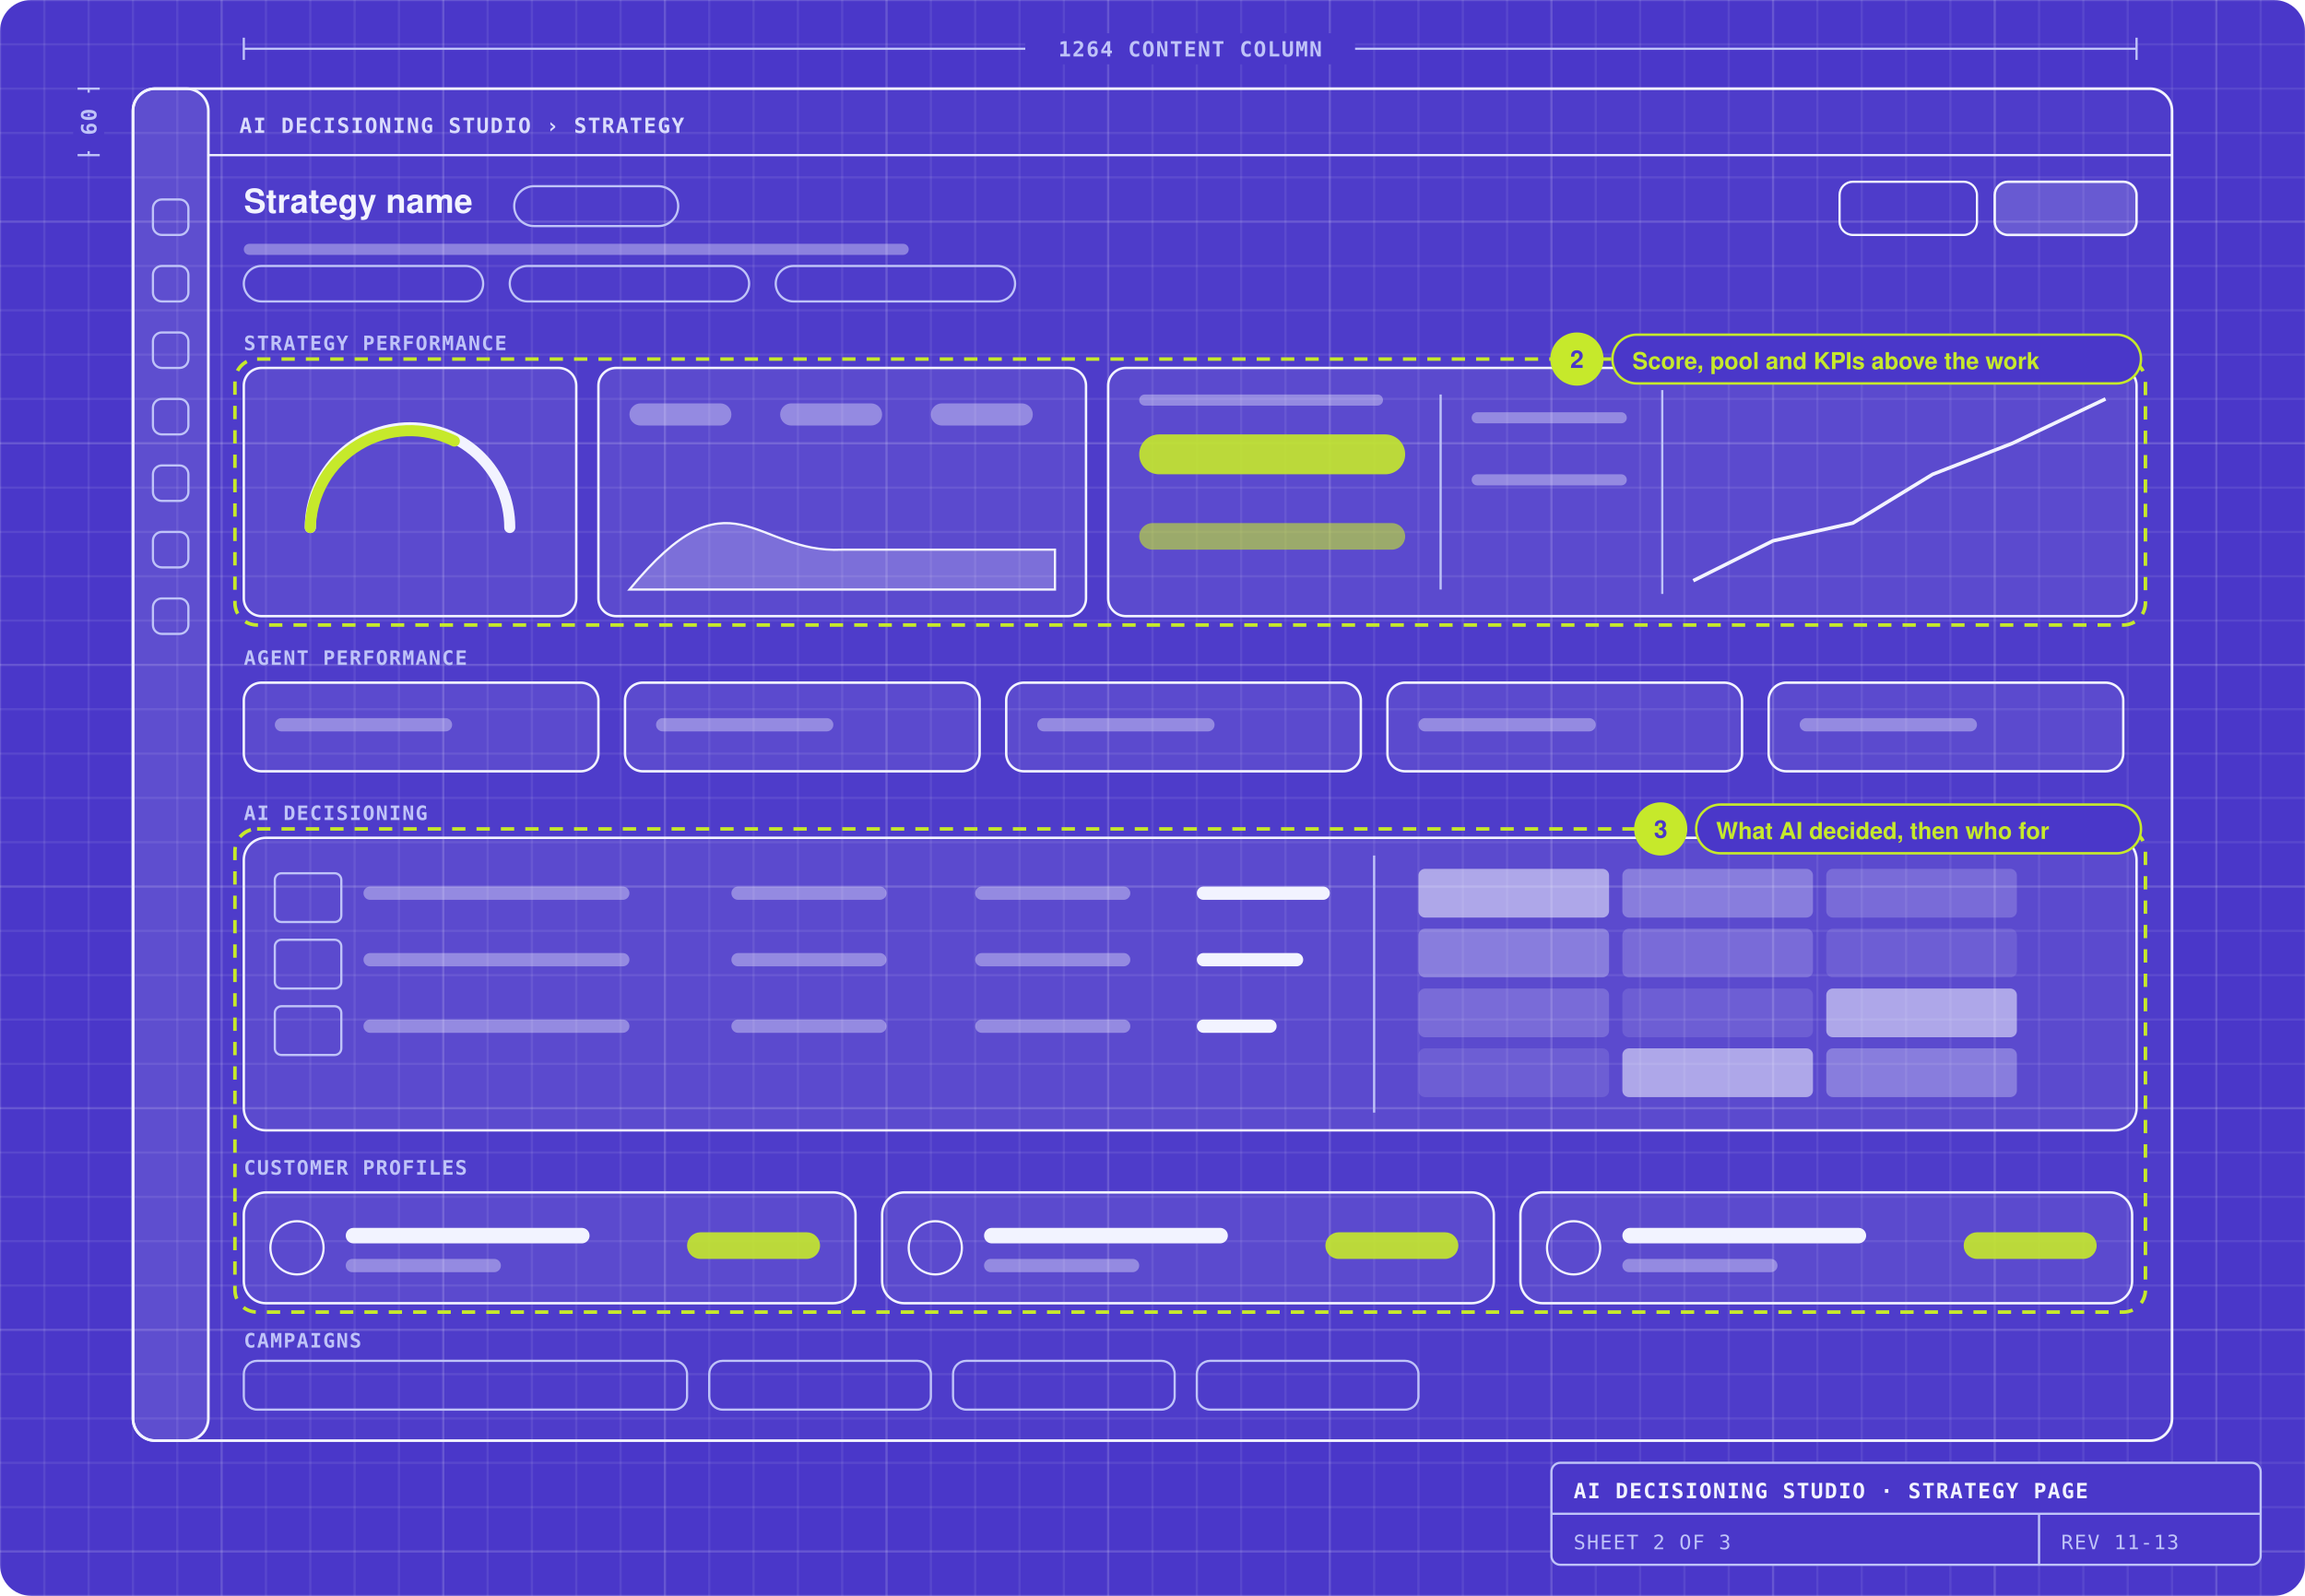
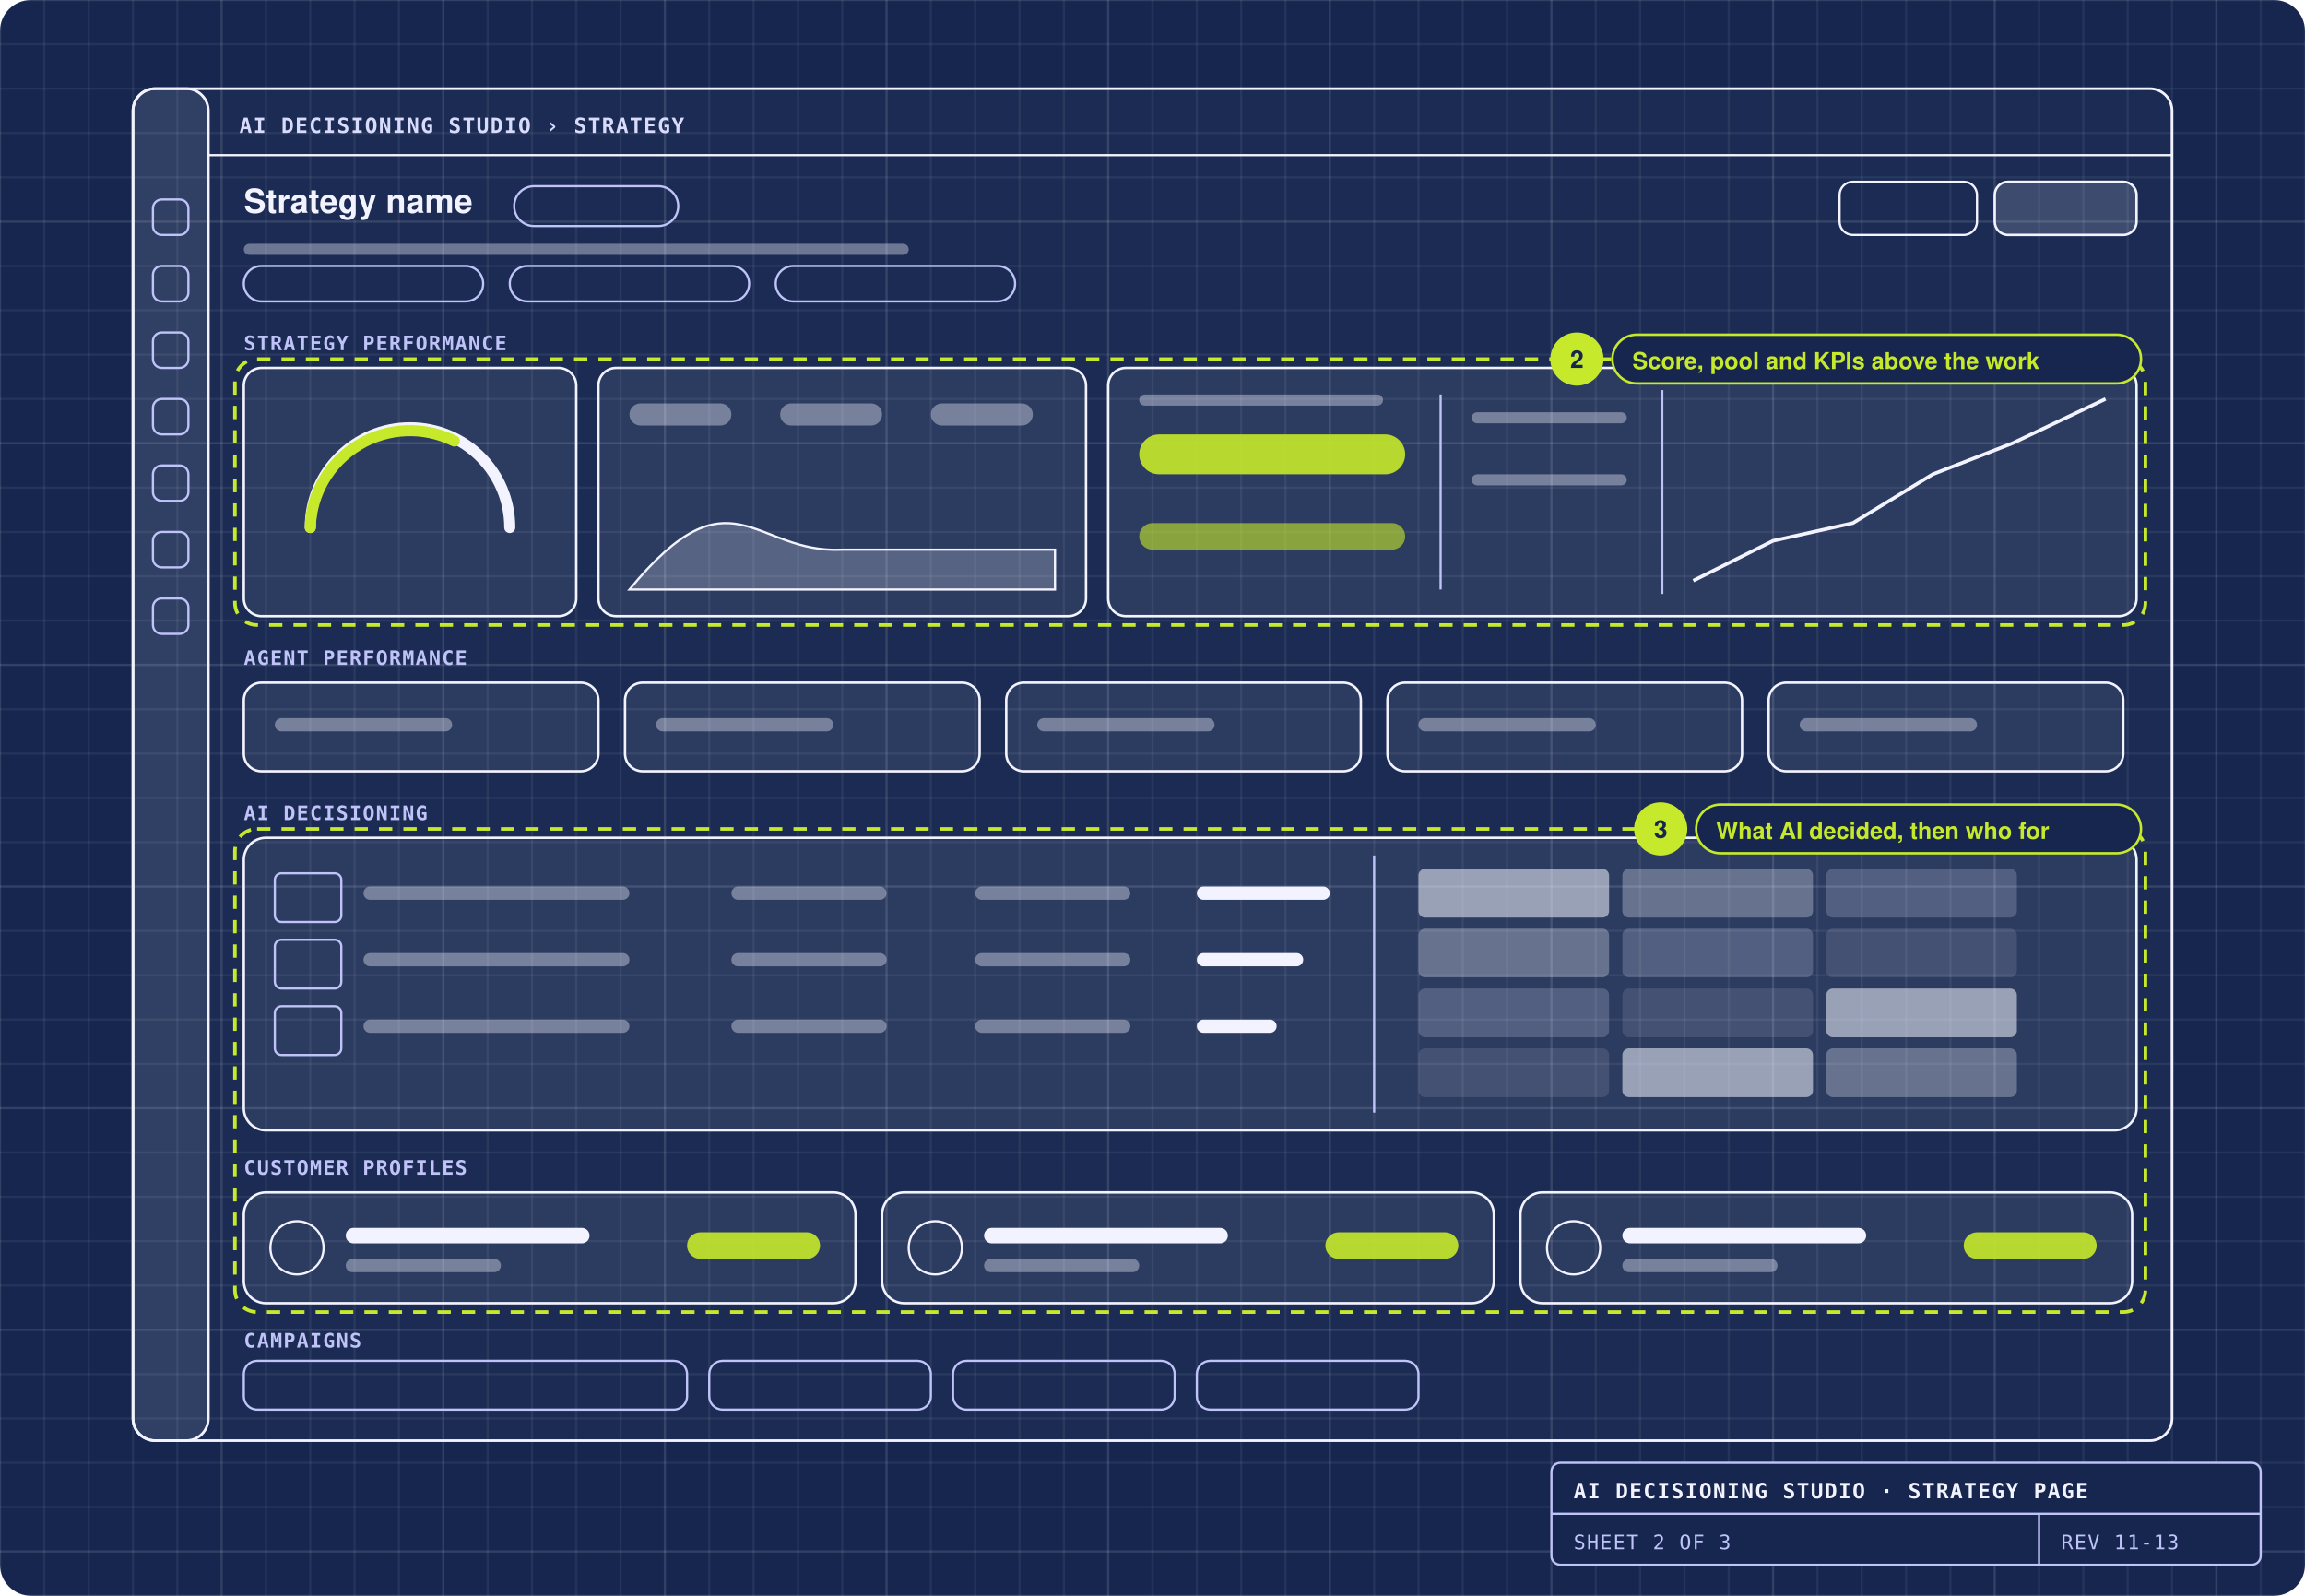
<svg xmlns="http://www.w3.org/2000/svg" width="1040" height="720" viewBox="0 0 1040 720">
  <defs>
    <clipPath id="bp-strategy">
      <rect x="0" y="0" width="1040" height="720" rx="14" />
    </clipPath>
  </defs>
  <g clip-path="url(#bp-strategy)">
-     <rect width="1040" height="720" fill="#4a37c9" />
-     <path d="M0 0 L0 720" stroke="rgba(255,255,255,.16)" stroke-width="1" fill="none" />
-     <path d="M20 0 L20 720" stroke="rgba(255,255,255,.08)" stroke-width="1" fill="none" />
-     <path d="M40 0 L40 720" stroke="rgba(255,255,255,.08)" stroke-width="1" fill="none" />
-     <path d="M60 0 L60 720" stroke="rgba(255,255,255,.08)" stroke-width="1" fill="none" />
-     <path d="M80 0 L80 720" stroke="rgba(255,255,255,.08)" stroke-width="1" fill="none" />
-     <path d="M100 0 L100 720" stroke="rgba(255,255,255,.16)" stroke-width="1" fill="none" />
-     <path d="M120 0 L120 720" stroke="rgba(255,255,255,.08)" stroke-width="1" fill="none" />
-     <path d="M140 0 L140 720" stroke="rgba(255,255,255,.08)" stroke-width="1" fill="none" />
-     <path d="M160 0 L160 720" stroke="rgba(255,255,255,.08)" stroke-width="1" fill="none" />
-     <path d="M180 0 L180 720" stroke="rgba(255,255,255,.08)" stroke-width="1" fill="none" />
-     <path d="M200 0 L200 720" stroke="rgba(255,255,255,.16)" stroke-width="1" fill="none" />
-     <path d="M220 0 L220 720" stroke="rgba(255,255,255,.08)" stroke-width="1" fill="none" />
-     <path d="M240 0 L240 720" stroke="rgba(255,255,255,.08)" stroke-width="1" fill="none" />
-     <path d="M260 0 L260 720" stroke="rgba(255,255,255,.08)" stroke-width="1" fill="none" />
-     <path d="M280 0 L280 720" stroke="rgba(255,255,255,.08)" stroke-width="1" fill="none" />
-     <path d="M300 0 L300 720" stroke="rgba(255,255,255,.16)" stroke-width="1" fill="none" />
-     <path d="M320 0 L320 720" stroke="rgba(255,255,255,.08)" stroke-width="1" fill="none" />
-     <path d="M340 0 L340 720" stroke="rgba(255,255,255,.08)" stroke-width="1" fill="none" />
-     <path d="M360 0 L360 720" stroke="rgba(255,255,255,.08)" stroke-width="1" fill="none" />
-     <path d="M380 0 L380 720" stroke="rgba(255,255,255,.08)" stroke-width="1" fill="none" />
-     <path d="M400 0 L400 720" stroke="rgba(255,255,255,.16)" stroke-width="1" fill="none" />
-     <path d="M420 0 L420 720" stroke="rgba(255,255,255,.08)" stroke-width="1" fill="none" />
-     <path d="M440 0 L440 720" stroke="rgba(255,255,255,.08)" stroke-width="1" fill="none" />
-     <path d="M460 0 L460 720" stroke="rgba(255,255,255,.08)" stroke-width="1" fill="none" />
-     <path d="M480 0 L480 720" stroke="rgba(255,255,255,.08)" stroke-width="1" fill="none" />
-     <path d="M500 0 L500 720" stroke="rgba(255,255,255,.16)" stroke-width="1" fill="none" />
-     <path d="M520 0 L520 720" stroke="rgba(255,255,255,.08)" stroke-width="1" fill="none" />
-     <path d="M540 0 L540 720" stroke="rgba(255,255,255,.08)" stroke-width="1" fill="none" />
-     <path d="M560 0 L560 720" stroke="rgba(255,255,255,.08)" stroke-width="1" fill="none" />
-     <path d="M580 0 L580 720" stroke="rgba(255,255,255,.08)" stroke-width="1" fill="none" />
-     <path d="M600 0 L600 720" stroke="rgba(255,255,255,.16)" stroke-width="1" fill="none" />
-     <path d="M620 0 L620 720" stroke="rgba(255,255,255,.08)" stroke-width="1" fill="none" />
-     <path d="M640 0 L640 720" stroke="rgba(255,255,255,.08)" stroke-width="1" fill="none" />
-     <path d="M660 0 L660 720" stroke="rgba(255,255,255,.08)" stroke-width="1" fill="none" />
-     <path d="M680 0 L680 720" stroke="rgba(255,255,255,.08)" stroke-width="1" fill="none" />
-     <path d="M700 0 L700 720" stroke="rgba(255,255,255,.16)" stroke-width="1" fill="none" />
-     <path d="M720 0 L720 720" stroke="rgba(255,255,255,.08)" stroke-width="1" fill="none" />
-     <path d="M740 0 L740 720" stroke="rgba(255,255,255,.08)" stroke-width="1" fill="none" />
-     <path d="M760 0 L760 720" stroke="rgba(255,255,255,.08)" stroke-width="1" fill="none" />
-     <path d="M780 0 L780 720" stroke="rgba(255,255,255,.08)" stroke-width="1" fill="none" />
-     <path d="M800 0 L800 720" stroke="rgba(255,255,255,.16)" stroke-width="1" fill="none" />
-     <path d="M820 0 L820 720" stroke="rgba(255,255,255,.08)" stroke-width="1" fill="none" />
-     <path d="M840 0 L840 720" stroke="rgba(255,255,255,.08)" stroke-width="1" fill="none" />
-     <path d="M860 0 L860 720" stroke="rgba(255,255,255,.08)" stroke-width="1" fill="none" />
-     <path d="M880 0 L880 720" stroke="rgba(255,255,255,.08)" stroke-width="1" fill="none" />
-     <path d="M900 0 L900 720" stroke="rgba(255,255,255,.16)" stroke-width="1" fill="none" />
-     <path d="M920 0 L920 720" stroke="rgba(255,255,255,.08)" stroke-width="1" fill="none" />
-     <path d="M940 0 L940 720" stroke="rgba(255,255,255,.08)" stroke-width="1" fill="none" />
-     <path d="M960 0 L960 720" stroke="rgba(255,255,255,.08)" stroke-width="1" fill="none" />
-     <path d="M980 0 L980 720" stroke="rgba(255,255,255,.08)" stroke-width="1" fill="none" />
-     <path d="M1000 0 L1000 720" stroke="rgba(255,255,255,.16)" stroke-width="1" fill="none" />
-     <path d="M1020 0 L1020 720" stroke="rgba(255,255,255,.08)" stroke-width="1" fill="none" />
-     <path d="M1040 0 L1040 720" stroke="rgba(255,255,255,.08)" stroke-width="1" fill="none" />
-     <path d="M0 0 L1040 0" stroke="rgba(255,255,255,.16)" stroke-width="1" fill="none" />
-     <path d="M0 20 L1040 20" stroke="rgba(255,255,255,.08)" stroke-width="1" fill="none" />
-     <path d="M0 40 L1040 40" stroke="rgba(255,255,255,.08)" stroke-width="1" fill="none" />
-     <path d="M0 60 L1040 60" stroke="rgba(255,255,255,.08)" stroke-width="1" fill="none" />
-     <path d="M0 80 L1040 80" stroke="rgba(255,255,255,.08)" stroke-width="1" fill="none" />
-     <path d="M0 100 L1040 100" stroke="rgba(255,255,255,.16)" stroke-width="1" fill="none" />
-     <path d="M0 120 L1040 120" stroke="rgba(255,255,255,.08)" stroke-width="1" fill="none" />
-     <path d="M0 140 L1040 140" stroke="rgba(255,255,255,.08)" stroke-width="1" fill="none" />
-     <path d="M0 160 L1040 160" stroke="rgba(255,255,255,.08)" stroke-width="1" fill="none" />
-     <path d="M0 180 L1040 180" stroke="rgba(255,255,255,.08)" stroke-width="1" fill="none" />
-     <path d="M0 200 L1040 200" stroke="rgba(255,255,255,.16)" stroke-width="1" fill="none" />
-     <path d="M0 220 L1040 220" stroke="rgba(255,255,255,.08)" stroke-width="1" fill="none" />
-     <path d="M0 240 L1040 240" stroke="rgba(255,255,255,.08)" stroke-width="1" fill="none" />
-     <path d="M0 260 L1040 260" stroke="rgba(255,255,255,.08)" stroke-width="1" fill="none" />
-     <path d="M0 280 L1040 280" stroke="rgba(255,255,255,.08)" stroke-width="1" fill="none" />
-     <path d="M0 300 L1040 300" stroke="rgba(255,255,255,.16)" stroke-width="1" fill="none" />
-     <path d="M0 320 L1040 320" stroke="rgba(255,255,255,.08)" stroke-width="1" fill="none" />
-     <path d="M0 340 L1040 340" stroke="rgba(255,255,255,.08)" stroke-width="1" fill="none" />
-     <path d="M0 360 L1040 360" stroke="rgba(255,255,255,.08)" stroke-width="1" fill="none" />
-     <path d="M0 380 L1040 380" stroke="rgba(255,255,255,.08)" stroke-width="1" fill="none" />
-     <path d="M0 400 L1040 400" stroke="rgba(255,255,255,.16)" stroke-width="1" fill="none" />
-     <path d="M0 420 L1040 420" stroke="rgba(255,255,255,.08)" stroke-width="1" fill="none" />
-     <path d="M0 440 L1040 440" stroke="rgba(255,255,255,.08)" stroke-width="1" fill="none" />
-     <path d="M0 460 L1040 460" stroke="rgba(255,255,255,.08)" stroke-width="1" fill="none" />
-     <path d="M0 480 L1040 480" stroke="rgba(255,255,255,.08)" stroke-width="1" fill="none" />
-     <path d="M0 500 L1040 500" stroke="rgba(255,255,255,.16)" stroke-width="1" fill="none" />
-     <path d="M0 520 L1040 520" stroke="rgba(255,255,255,.08)" stroke-width="1" fill="none" />
-     <path d="M0 540 L1040 540" stroke="rgba(255,255,255,.08)" stroke-width="1" fill="none" />
-     <path d="M0 560 L1040 560" stroke="rgba(255,255,255,.08)" stroke-width="1" fill="none" />
-     <path d="M0 580 L1040 580" stroke="rgba(255,255,255,.08)" stroke-width="1" fill="none" />
-     <path d="M0 600 L1040 600" stroke="rgba(255,255,255,.16)" stroke-width="1" fill="none" />
-     <path d="M0 620 L1040 620" stroke="rgba(255,255,255,.08)" stroke-width="1" fill="none" />
-     <path d="M0 640 L1040 640" stroke="rgba(255,255,255,.08)" stroke-width="1" fill="none" />
-     <path d="M0 660 L1040 660" stroke="rgba(255,255,255,.08)" stroke-width="1" fill="none" />
-     <path d="M0 680 L1040 680" stroke="rgba(255,255,255,.08)" stroke-width="1" fill="none" />
-     <path d="M0 700 L1040 700" stroke="rgba(255,255,255,.16)" stroke-width="1" fill="none" />
-     <path d="M0 720 L1040 720" stroke="rgba(255,255,255,.08)" stroke-width="1" fill="none" />
+     <rect width="1040" height="720" fill="#16264f" />
+     <path d="M0 0 L0 720" stroke="rgba(255,255,255,.12)" stroke-width="1" fill="none" />
+     <path d="M20 0 L20 720" stroke="rgba(255,255,255,.06)" stroke-width="1" fill="none" />
+     <path d="M40 0 L40 720" stroke="rgba(255,255,255,.06)" stroke-width="1" fill="none" />
+     <path d="M60 0 L60 720" stroke="rgba(255,255,255,.06)" stroke-width="1" fill="none" />
+     <path d="M80 0 L80 720" stroke="rgba(255,255,255,.06)" stroke-width="1" fill="none" />
+     <path d="M100 0 L100 720" stroke="rgba(255,255,255,.12)" stroke-width="1" fill="none" />
+     <path d="M120 0 L120 720" stroke="rgba(255,255,255,.06)" stroke-width="1" fill="none" />
+     <path d="M140 0 L140 720" stroke="rgba(255,255,255,.06)" stroke-width="1" fill="none" />
+     <path d="M160 0 L160 720" stroke="rgba(255,255,255,.06)" stroke-width="1" fill="none" />
+     <path d="M180 0 L180 720" stroke="rgba(255,255,255,.06)" stroke-width="1" fill="none" />
+     <path d="M200 0 L200 720" stroke="rgba(255,255,255,.12)" stroke-width="1" fill="none" />
+     <path d="M220 0 L220 720" stroke="rgba(255,255,255,.06)" stroke-width="1" fill="none" />
+     <path d="M240 0 L240 720" stroke="rgba(255,255,255,.06)" stroke-width="1" fill="none" />
+     <path d="M260 0 L260 720" stroke="rgba(255,255,255,.06)" stroke-width="1" fill="none" />
+     <path d="M280 0 L280 720" stroke="rgba(255,255,255,.06)" stroke-width="1" fill="none" />
+     <path d="M300 0 L300 720" stroke="rgba(255,255,255,.12)" stroke-width="1" fill="none" />
+     <path d="M320 0 L320 720" stroke="rgba(255,255,255,.06)" stroke-width="1" fill="none" />
+     <path d="M340 0 L340 720" stroke="rgba(255,255,255,.06)" stroke-width="1" fill="none" />
+     <path d="M360 0 L360 720" stroke="rgba(255,255,255,.06)" stroke-width="1" fill="none" />
+     <path d="M380 0 L380 720" stroke="rgba(255,255,255,.06)" stroke-width="1" fill="none" />
+     <path d="M400 0 L400 720" stroke="rgba(255,255,255,.12)" stroke-width="1" fill="none" />
+     <path d="M420 0 L420 720" stroke="rgba(255,255,255,.06)" stroke-width="1" fill="none" />
+     <path d="M440 0 L440 720" stroke="rgba(255,255,255,.06)" stroke-width="1" fill="none" />
+     <path d="M460 0 L460 720" stroke="rgba(255,255,255,.06)" stroke-width="1" fill="none" />
+     <path d="M480 0 L480 720" stroke="rgba(255,255,255,.06)" stroke-width="1" fill="none" />
+     <path d="M500 0 L500 720" stroke="rgba(255,255,255,.12)" stroke-width="1" fill="none" />
+     <path d="M520 0 L520 720" stroke="rgba(255,255,255,.06)" stroke-width="1" fill="none" />
+     <path d="M540 0 L540 720" stroke="rgba(255,255,255,.06)" stroke-width="1" fill="none" />
+     <path d="M560 0 L560 720" stroke="rgba(255,255,255,.06)" stroke-width="1" fill="none" />
+     <path d="M580 0 L580 720" stroke="rgba(255,255,255,.06)" stroke-width="1" fill="none" />
+     <path d="M600 0 L600 720" stroke="rgba(255,255,255,.12)" stroke-width="1" fill="none" />
+     <path d="M620 0 L620 720" stroke="rgba(255,255,255,.06)" stroke-width="1" fill="none" />
+     <path d="M640 0 L640 720" stroke="rgba(255,255,255,.06)" stroke-width="1" fill="none" />
+     <path d="M660 0 L660 720" stroke="rgba(255,255,255,.06)" stroke-width="1" fill="none" />
+     <path d="M680 0 L680 720" stroke="rgba(255,255,255,.06)" stroke-width="1" fill="none" />
+     <path d="M700 0 L700 720" stroke="rgba(255,255,255,.12)" stroke-width="1" fill="none" />
+     <path d="M720 0 L720 720" stroke="rgba(255,255,255,.06)" stroke-width="1" fill="none" />
+     <path d="M740 0 L740 720" stroke="rgba(255,255,255,.06)" stroke-width="1" fill="none" />
+     <path d="M760 0 L760 720" stroke="rgba(255,255,255,.06)" stroke-width="1" fill="none" />
+     <path d="M780 0 L780 720" stroke="rgba(255,255,255,.06)" stroke-width="1" fill="none" />
+     <path d="M800 0 L800 720" stroke="rgba(255,255,255,.12)" stroke-width="1" fill="none" />
+     <path d="M820 0 L820 720" stroke="rgba(255,255,255,.06)" stroke-width="1" fill="none" />
+     <path d="M840 0 L840 720" stroke="rgba(255,255,255,.06)" stroke-width="1" fill="none" />
+     <path d="M860 0 L860 720" stroke="rgba(255,255,255,.06)" stroke-width="1" fill="none" />
+     <path d="M880 0 L880 720" stroke="rgba(255,255,255,.06)" stroke-width="1" fill="none" />
+     <path d="M900 0 L900 720" stroke="rgba(255,255,255,.12)" stroke-width="1" fill="none" />
+     <path d="M920 0 L920 720" stroke="rgba(255,255,255,.06)" stroke-width="1" fill="none" />
+     <path d="M940 0 L940 720" stroke="rgba(255,255,255,.06)" stroke-width="1" fill="none" />
+     <path d="M960 0 L960 720" stroke="rgba(255,255,255,.06)" stroke-width="1" fill="none" />
+     <path d="M980 0 L980 720" stroke="rgba(255,255,255,.06)" stroke-width="1" fill="none" />
+     <path d="M1000 0 L1000 720" stroke="rgba(255,255,255,.12)" stroke-width="1" fill="none" />
+     <path d="M1020 0 L1020 720" stroke="rgba(255,255,255,.06)" stroke-width="1" fill="none" />
+     <path d="M1040 0 L1040 720" stroke="rgba(255,255,255,.06)" stroke-width="1" fill="none" />
+     <path d="M0 0 L1040 0" stroke="rgba(255,255,255,.12)" stroke-width="1" fill="none" />
+     <path d="M0 20 L1040 20" stroke="rgba(255,255,255,.06)" stroke-width="1" fill="none" />
+     <path d="M0 40 L1040 40" stroke="rgba(255,255,255,.06)" stroke-width="1" fill="none" />
+     <path d="M0 60 L1040 60" stroke="rgba(255,255,255,.06)" stroke-width="1" fill="none" />
+     <path d="M0 80 L1040 80" stroke="rgba(255,255,255,.06)" stroke-width="1" fill="none" />
+     <path d="M0 100 L1040 100" stroke="rgba(255,255,255,.12)" stroke-width="1" fill="none" />
+     <path d="M0 120 L1040 120" stroke="rgba(255,255,255,.06)" stroke-width="1" fill="none" />
+     <path d="M0 140 L1040 140" stroke="rgba(255,255,255,.06)" stroke-width="1" fill="none" />
+     <path d="M0 160 L1040 160" stroke="rgba(255,255,255,.06)" stroke-width="1" fill="none" />
+     <path d="M0 180 L1040 180" stroke="rgba(255,255,255,.06)" stroke-width="1" fill="none" />
+     <path d="M0 200 L1040 200" stroke="rgba(255,255,255,.12)" stroke-width="1" fill="none" />
+     <path d="M0 220 L1040 220" stroke="rgba(255,255,255,.06)" stroke-width="1" fill="none" />
+     <path d="M0 240 L1040 240" stroke="rgba(255,255,255,.06)" stroke-width="1" fill="none" />
+     <path d="M0 260 L1040 260" stroke="rgba(255,255,255,.06)" stroke-width="1" fill="none" />
+     <path d="M0 280 L1040 280" stroke="rgba(255,255,255,.06)" stroke-width="1" fill="none" />
+     <path d="M0 300 L1040 300" stroke="rgba(255,255,255,.12)" stroke-width="1" fill="none" />
+     <path d="M0 320 L1040 320" stroke="rgba(255,255,255,.06)" stroke-width="1" fill="none" />
+     <path d="M0 340 L1040 340" stroke="rgba(255,255,255,.06)" stroke-width="1" fill="none" />
+     <path d="M0 360 L1040 360" stroke="rgba(255,255,255,.06)" stroke-width="1" fill="none" />
+     <path d="M0 380 L1040 380" stroke="rgba(255,255,255,.06)" stroke-width="1" fill="none" />
+     <path d="M0 400 L1040 400" stroke="rgba(255,255,255,.12)" stroke-width="1" fill="none" />
+     <path d="M0 420 L1040 420" stroke="rgba(255,255,255,.06)" stroke-width="1" fill="none" />
+     <path d="M0 440 L1040 440" stroke="rgba(255,255,255,.06)" stroke-width="1" fill="none" />
+     <path d="M0 460 L1040 460" stroke="rgba(255,255,255,.06)" stroke-width="1" fill="none" />
+     <path d="M0 480 L1040 480" stroke="rgba(255,255,255,.06)" stroke-width="1" fill="none" />
+     <path d="M0 500 L1040 500" stroke="rgba(255,255,255,.12)" stroke-width="1" fill="none" />
+     <path d="M0 520 L1040 520" stroke="rgba(255,255,255,.06)" stroke-width="1" fill="none" />
+     <path d="M0 540 L1040 540" stroke="rgba(255,255,255,.06)" stroke-width="1" fill="none" />
+     <path d="M0 560 L1040 560" stroke="rgba(255,255,255,.06)" stroke-width="1" fill="none" />
+     <path d="M0 580 L1040 580" stroke="rgba(255,255,255,.06)" stroke-width="1" fill="none" />
+     <path d="M0 600 L1040 600" stroke="rgba(255,255,255,.12)" stroke-width="1" fill="none" />
+     <path d="M0 620 L1040 620" stroke="rgba(255,255,255,.06)" stroke-width="1" fill="none" />
+     <path d="M0 640 L1040 640" stroke="rgba(255,255,255,.06)" stroke-width="1" fill="none" />
+     <path d="M0 660 L1040 660" stroke="rgba(255,255,255,.06)" stroke-width="1" fill="none" />
+     <path d="M0 680 L1040 680" stroke="rgba(255,255,255,.06)" stroke-width="1" fill="none" />
+     <path d="M0 700 L1040 700" stroke="rgba(255,255,255,.12)" stroke-width="1" fill="none" />
+     <path d="M0 720 L1040 720" stroke="rgba(255,255,255,.06)" stroke-width="1" fill="none" />
    <rect x="60" y="40" width="920" height="610" rx="10" fill="rgba(255,255,255,.025)" stroke="#f2f3ff" stroke-width="1.2" />
    <rect x="60" y="40" width="34" height="610" rx="10" fill="rgba(242,243,255,.10)" stroke="#f2f3ff" stroke-width="1.2" />
    <rect x="69" y="90" width="16" height="16" rx="4" fill="none" stroke="#bfc3f8" stroke-width="1" />
    <rect x="69" y="120" width="16" height="16" rx="4" fill="none" stroke="#bfc3f8" stroke-width="1" />
    <rect x="69" y="150" width="16" height="16" rx="4" fill="none" stroke="#bfc3f8" stroke-width="1" />
    <rect x="69" y="180" width="16" height="16" rx="4" fill="none" stroke="#bfc3f8" stroke-width="1" />
    <rect x="69" y="210" width="16" height="16" rx="4" fill="none" stroke="#bfc3f8" stroke-width="1" />
    <rect x="69" y="240" width="16" height="16" rx="4" fill="none" stroke="#bfc3f8" stroke-width="1" />
    <rect x="69" y="270" width="16" height="16" rx="4" fill="none" stroke="#bfc3f8" stroke-width="1" />
    <path d="M94 70 L980 70" stroke="#f2f3ff" stroke-width="1" fill="none" />
    <text x="108" y="60" font-size="9.5" font-weight="600" fill="#d9dbfc" text-anchor="start" font-family="ui-monospace, SFMono-Regular, Menlo, monospace" letter-spacing=".06em">AI DECISIONING STUDIO  ›  STRATEGY</text>
-     <path d="M40 40 L40 70" stroke="#bfc3f8" stroke-width="1" fill="none" />
-     <path d="M35 40 L45 40" stroke="#bfc3f8" stroke-width="1" fill="none" />
-     <path d="M35 70 L45 70" stroke="#bfc3f8" stroke-width="1" fill="none" />
-     <g transform="rotate(-90 40 55.0)">
-       <rect x="26.8" y="48.0" width="26.4" height="14" fill="#4a37c9" />
-       <text x="40" y="58.5" font-size="9.5" font-weight="600" fill="#bfc3f8" text-anchor="middle" font-family="ui-monospace, SFMono-Regular, Menlo, monospace" letter-spacing=".06em">60</text>
-     </g>
    <text x="110" y="96" font-size="15" font-weight="700" fill="#f2f3ff" text-anchor="start" font-family="'Helvetica Neue', Helvetica, Arial, sans-serif" letter-spacing="0">Strategy name</text>
    <rect x="232" y="84" width="74" height="18" rx="9" fill="none" stroke="#bfc3f8" stroke-width="1" />
    <rect x="830" y="82" width="62" height="24" rx="6" fill="none" stroke="#f2f3ff" stroke-width="1" />
    <rect x="900" y="82" width="64" height="24" rx="6" fill="rgba(242,243,255,.16)" stroke="#f2f3ff" stroke-width="1.1" />
    <rect x="110" y="110" width="300" height="5" rx="2.5" fill="rgba(242,243,255,.38)" />
    <rect x="110" y="120" width="108" height="16" rx="8" fill="none" stroke="#bfc3f8" stroke-width="1" />
    <rect x="230" y="120" width="108" height="16" rx="8" fill="none" stroke="#bfc3f8" stroke-width="1" />
    <rect x="350" y="120" width="108" height="16" rx="8" fill="none" stroke="#bfc3f8" stroke-width="1" />
    <text x="110" y="158" font-size="9" font-weight="700" fill="#bfc3f8" text-anchor="start" font-family="ui-monospace, SFMono-Regular, Menlo, monospace" letter-spacing=".06em">STRATEGY PERFORMANCE</text>
    <rect x="110" y="166" width="150" height="112" rx="8" fill="rgba(242,243,255,.08)" stroke="#f2f3ff" stroke-width="1.1" />
    <path d="M140 238 A45 45 0 0 1 230 238" fill="none" stroke="#f2f3ff" stroke-width="5" stroke-linecap="round" />
    <path d="M140 238 A45 45 0 0 1 205 199" fill="none" stroke="#c6e92b" stroke-width="5" stroke-linecap="round" />
    <rect x="270" y="166" width="220" height="112" rx="8" fill="rgba(242,243,255,.08)" stroke="#f2f3ff" stroke-width="1.1" />
    <rect x="284" y="182" width="46" height="10" rx="5.0" fill="rgba(242,243,255,.38)" />
    <rect x="352" y="182" width="46" height="10" rx="5.0" fill="rgba(242,243,255,.38)" />
    <rect x="420" y="182" width="46" height="10" rx="5.0" fill="rgba(242,243,255,.38)" />
    <path d="M284 266 C330 210 340 250 380 248 L476 248 L476 266 Z" fill="rgba(242,243,255,.22)" stroke="#f2f3ff" stroke-width="1" />
    <rect x="500" y="166" width="464" height="112" rx="8" fill="rgba(242,243,255,.08)" stroke="#f2f3ff" stroke-width="1.1" />
    <rect x="514" y="178" width="110" height="5" rx="2.5" fill="rgba(242,243,255,.38)" />
    <rect x="514" y="196" width="120" height="18" rx="9.0" fill="rgba(198,233,43,.9)" />
    <path d="M650 178 L650 266" stroke="#bfc3f8" stroke-width="1" fill="none" />
    <rect x="664" y="186" width="70" height="5" rx="2.5" fill="rgba(242,243,255,.38)" />
    <rect x="664" y="214" width="70" height="5" rx="2.5" fill="rgba(242,243,255,.38)" />
    <rect x="514" y="236" width="120" height="12" rx="6.0" fill="rgba(198,233,43,.6)" />
    <path d="M750 176 L750 268" stroke="#bfc3f8" stroke-width="1" fill="none" />
    <path d="M764 262 L800 244 L836 236 L872 214 L908 200 L950 180" fill="none" stroke="#f2f3ff" stroke-width="1.6" />
    <text x="110" y="300" font-size="9" font-weight="700" fill="#bfc3f8" text-anchor="start" font-family="ui-monospace, SFMono-Regular, Menlo, monospace" letter-spacing=".06em">AGENT PERFORMANCE</text>
    <rect x="110" y="308" width="160" height="40" rx="8" fill="rgba(242,243,255,.08)" stroke="#f2f3ff" stroke-width="1.1" />
    <rect x="124" y="324" width="80" height="6" rx="3.0" fill="rgba(242,243,255,.38)" />
    <rect x="282" y="308" width="160" height="40" rx="8" fill="rgba(242,243,255,.08)" stroke="#f2f3ff" stroke-width="1.1" />
    <rect x="296" y="324" width="80" height="6" rx="3.0" fill="rgba(242,243,255,.38)" />
    <rect x="454" y="308" width="160" height="40" rx="8" fill="rgba(242,243,255,.08)" stroke="#f2f3ff" stroke-width="1.1" />
    <rect x="468" y="324" width="80" height="6" rx="3.0" fill="rgba(242,243,255,.38)" />
    <rect x="626" y="308" width="160" height="40" rx="8" fill="rgba(242,243,255,.08)" stroke="#f2f3ff" stroke-width="1.1" />
    <rect x="640" y="324" width="80" height="6" rx="3.0" fill="rgba(242,243,255,.38)" />
    <rect x="798" y="308" width="160" height="40" rx="8" fill="rgba(242,243,255,.08)" stroke="#f2f3ff" stroke-width="1.1" />
    <rect x="812" y="324" width="80" height="6" rx="3.0" fill="rgba(242,243,255,.38)" />
    <text x="110" y="370" font-size="9" font-weight="700" fill="#bfc3f8" text-anchor="start" font-family="ui-monospace, SFMono-Regular, Menlo, monospace" letter-spacing=".06em">AI DECISIONING</text>
    <rect x="110" y="378" width="854" height="132" rx="10" fill="rgba(242,243,255,.08)" stroke="#f2f3ff" stroke-width="1.1" />
    <rect x="124" y="394" width="30" height="22" rx="3" fill="none" stroke="#bfc3f8" stroke-width="1" />
    <rect x="164" y="400" width="120" height="6" rx="3.0" fill="rgba(242,243,255,.38)" />
    <rect x="330" y="400" width="70" height="6" rx="3.0" fill="rgba(242,243,255,.38)" />
    <rect x="440" y="400" width="70" height="6" rx="3.0" fill="rgba(242,243,255,.38)" />
    <rect x="540" y="400" width="60" height="6" rx="3.0" fill="#f2f3ff" />
    <rect x="124" y="424" width="30" height="22" rx="3" fill="none" stroke="#bfc3f8" stroke-width="1" />
    <rect x="164" y="430" width="120" height="6" rx="3.0" fill="rgba(242,243,255,.38)" />
    <rect x="330" y="430" width="70" height="6" rx="3.0" fill="rgba(242,243,255,.38)" />
    <rect x="440" y="430" width="70" height="6" rx="3.0" fill="rgba(242,243,255,.38)" />
    <rect x="540" y="430" width="48" height="6" rx="3.0" fill="#f2f3ff" />
    <rect x="124" y="454" width="30" height="22" rx="3" fill="none" stroke="#bfc3f8" stroke-width="1" />
    <rect x="164" y="460" width="120" height="6" rx="3.0" fill="rgba(242,243,255,.38)" />
    <rect x="330" y="460" width="70" height="6" rx="3.0" fill="rgba(242,243,255,.38)" />
    <rect x="440" y="460" width="70" height="6" rx="3.0" fill="rgba(242,243,255,.38)" />
    <rect x="540" y="460" width="36" height="6" rx="3.0" fill="#f2f3ff" />
    <path d="M620 386 L620 502" stroke="#bfc3f8" stroke-width="1" fill="none" />
    <rect x="640" y="392" width="86" height="22" rx="3" fill="rgba(242,243,255,0.55)" />
    <rect x="732" y="392" width="86" height="22" rx="3" fill="rgba(242,243,255,0.3)" />
    <rect x="824" y="392" width="86" height="22" rx="3" fill="rgba(242,243,255,0.2)" />
    <rect x="640" y="419" width="86" height="22" rx="3" fill="rgba(242,243,255,0.3)" />
    <rect x="732" y="419" width="86" height="22" rx="3" fill="rgba(242,243,255,0.2)" />
    <rect x="824" y="419" width="86" height="22" rx="3" fill="rgba(242,243,255,0.12)" />
    <rect x="640" y="446" width="86" height="22" rx="3" fill="rgba(242,243,255,0.2)" />
    <rect x="732" y="446" width="86" height="22" rx="3" fill="rgba(242,243,255,0.12)" />
    <rect x="824" y="446" width="86" height="22" rx="3" fill="rgba(242,243,255,0.55)" />
    <rect x="640" y="473" width="86" height="22" rx="3" fill="rgba(242,243,255,0.12)" />
    <rect x="732" y="473" width="86" height="22" rx="3" fill="rgba(242,243,255,0.55)" />
    <rect x="824" y="473" width="86" height="22" rx="3" fill="rgba(242,243,255,0.3)" />
    <text x="110" y="530" font-size="9" font-weight="700" fill="#bfc3f8" text-anchor="start" font-family="ui-monospace, SFMono-Regular, Menlo, monospace" letter-spacing=".06em">CUSTOMER PROFILES</text>
    <rect x="110" y="538" width="276" height="50" rx="10" fill="rgba(242,243,255,.08)" stroke="#f2f3ff" stroke-width="1.1" />
    <circle cx="134" cy="563" r="12" fill="none" stroke="#f2f3ff" stroke-width="1" />
    <rect x="156" y="554" width="110" height="7" rx="3.5" fill="#f2f3ff" />
    <rect x="156" y="568" width="70" height="6" rx="3.0" fill="rgba(242,243,255,.38)" />
    <rect x="310" y="556" width="60" height="12" rx="6.0" fill="rgba(198,233,43,.9)" />
    <rect x="398" y="538" width="276" height="50" rx="10" fill="rgba(242,243,255,.08)" stroke="#f2f3ff" stroke-width="1.1" />
    <circle cx="422" cy="563" r="12" fill="none" stroke="#f2f3ff" stroke-width="1" />
    <rect x="444" y="554" width="110" height="7" rx="3.5" fill="#f2f3ff" />
    <rect x="444" y="568" width="70" height="6" rx="3.0" fill="rgba(242,243,255,.38)" />
    <rect x="598" y="556" width="60" height="12" rx="6.0" fill="rgba(198,233,43,.9)" />
    <rect x="686" y="538" width="276" height="50" rx="10" fill="rgba(242,243,255,.08)" stroke="#f2f3ff" stroke-width="1.1" />
    <circle cx="710" cy="563" r="12" fill="none" stroke="#f2f3ff" stroke-width="1" />
    <rect x="732" y="554" width="110" height="7" rx="3.5" fill="#f2f3ff" />
    <rect x="732" y="568" width="70" height="6" rx="3.0" fill="rgba(242,243,255,.38)" />
    <rect x="886" y="556" width="60" height="12" rx="6.0" fill="rgba(198,233,43,.9)" />
    <text x="110" y="608" font-size="9" font-weight="700" fill="#bfc3f8" text-anchor="start" font-family="ui-monospace, SFMono-Regular, Menlo, monospace" letter-spacing=".06em">CAMPAIGNS</text>
    <rect x="110" y="614" width="200" height="22" rx="6" fill="none" stroke="#bfc3f8" stroke-width="1" />
    <rect x="320" y="614" width="100" height="22" rx="6" fill="none" stroke="#bfc3f8" stroke-width="1" />
    <rect x="430" y="614" width="100" height="22" rx="6" fill="none" stroke="#bfc3f8" stroke-width="1" />
    <rect x="540" y="614" width="100" height="22" rx="6" fill="none" stroke="#bfc3f8" stroke-width="1" />
-     <path d="M110 22 L964 22" stroke="#bfc3f8" stroke-width="1" fill="none" />
-     <path d="M110 17 L110 27" stroke="#bfc3f8" stroke-width="1" fill="none" />
-     <path d="M964 17 L964 27" stroke="#bfc3f8" stroke-width="1" fill="none" />
-     <rect x="462.6" y="15" width="148.8" height="14" fill="#4a37c9" />
-     <text x="537.0" y="25.5" font-size="9.5" font-weight="600" fill="#bfc3f8" text-anchor="middle" font-family="ui-monospace, SFMono-Regular, Menlo, monospace" letter-spacing=".06em">1264 CONTENT COLUMN</text>
    <rect x="106" y="162" width="862" height="120" rx="10" fill="none" stroke="#c6e92b" stroke-width="1.6" stroke-dasharray="6 5" />
    <circle cx="711.5" cy="162" r="12" fill="#c6e92b" />
-     <text x="711.5" y="166" font-size="11" font-weight="800" fill="#4a37c9" text-anchor="middle" font-family="'Helvetica Neue', Helvetica, Arial, sans-serif" letter-spacing="0">2</text>
-     <rect x="727.5" y="151" width="238.5" height="22" rx="11" fill="#4a37c9" stroke="#c6e92b" stroke-width="1.1" />
+     <text x="711.5" y="166" font-size="11" font-weight="800" fill="#16264f" text-anchor="middle" font-family="'Helvetica Neue', Helvetica, Arial, sans-serif" letter-spacing="0">2</text>
+     <rect x="727.5" y="151" width="238.5" height="22" rx="11" fill="#16264f" stroke="#c6e92b" stroke-width="1.1" />
    <text x="736.5" y="166.5" font-size="10.5" font-weight="700" fill="#c6e92b" text-anchor="start" font-family="'Helvetica Neue', Helvetica, Arial, sans-serif" letter-spacing="0">Score, pool and KPIs above the work</text>
    <rect x="106" y="374" width="862" height="218" rx="10" fill="none" stroke="#c6e92b" stroke-width="1.6" stroke-dasharray="6 5" />
    <circle cx="749.3" cy="374" r="12" fill="#c6e92b" />
-     <text x="749.3" y="378" font-size="11" font-weight="800" fill="#4a37c9" text-anchor="middle" font-family="'Helvetica Neue', Helvetica, Arial, sans-serif" letter-spacing="0">3</text>
-     <rect x="765.3" y="363" width="200.7" height="22" rx="11" fill="#4a37c9" stroke="#c6e92b" stroke-width="1.1" />
+     <text x="749.3" y="378" font-size="11" font-weight="800" fill="#16264f" text-anchor="middle" font-family="'Helvetica Neue', Helvetica, Arial, sans-serif" letter-spacing="0">3</text>
+     <rect x="765.3" y="363" width="200.7" height="22" rx="11" fill="#16264f" stroke="#c6e92b" stroke-width="1.1" />
    <text x="774.3" y="378.5" font-size="10.5" font-weight="700" fill="#c6e92b" text-anchor="start" font-family="'Helvetica Neue', Helvetica, Arial, sans-serif" letter-spacing="0">What AI decided, then who for</text>
-     <rect x="700" y="660" width="320" height="46" rx="4" fill="#4a37c9" stroke="#bfc3f8" stroke-width="1" />
+     <rect x="700" y="660" width="320" height="46" rx="4" fill="#16264f" stroke="#bfc3f8" stroke-width="1" />
    <path d="M700 683 L1020 683" stroke="#bfc3f8" stroke-width="1" fill="none" />
    <path d="M920 683 L920 706" stroke="#bfc3f8" stroke-width="1" fill="none" />
    <text x="710" y="676" font-size="9.5" font-weight="700" fill="#f2f3ff" text-anchor="start" font-family="ui-monospace, SFMono-Regular, Menlo, monospace" letter-spacing=".06em">AI DECISIONING STUDIO · STRATEGY PAGE</text>
    <text x="710" y="699" font-size="9" font-weight="500" fill="#bfc3f8" text-anchor="start" font-family="ui-monospace, SFMono-Regular, Menlo, monospace" letter-spacing=".06em">SHEET 2 OF 3</text>
    <text x="930" y="699" font-size="9" font-weight="500" fill="#bfc3f8" text-anchor="start" font-family="ui-monospace, SFMono-Regular, Menlo, monospace" letter-spacing=".06em">REV 11-13</text>
  </g>
</svg>
